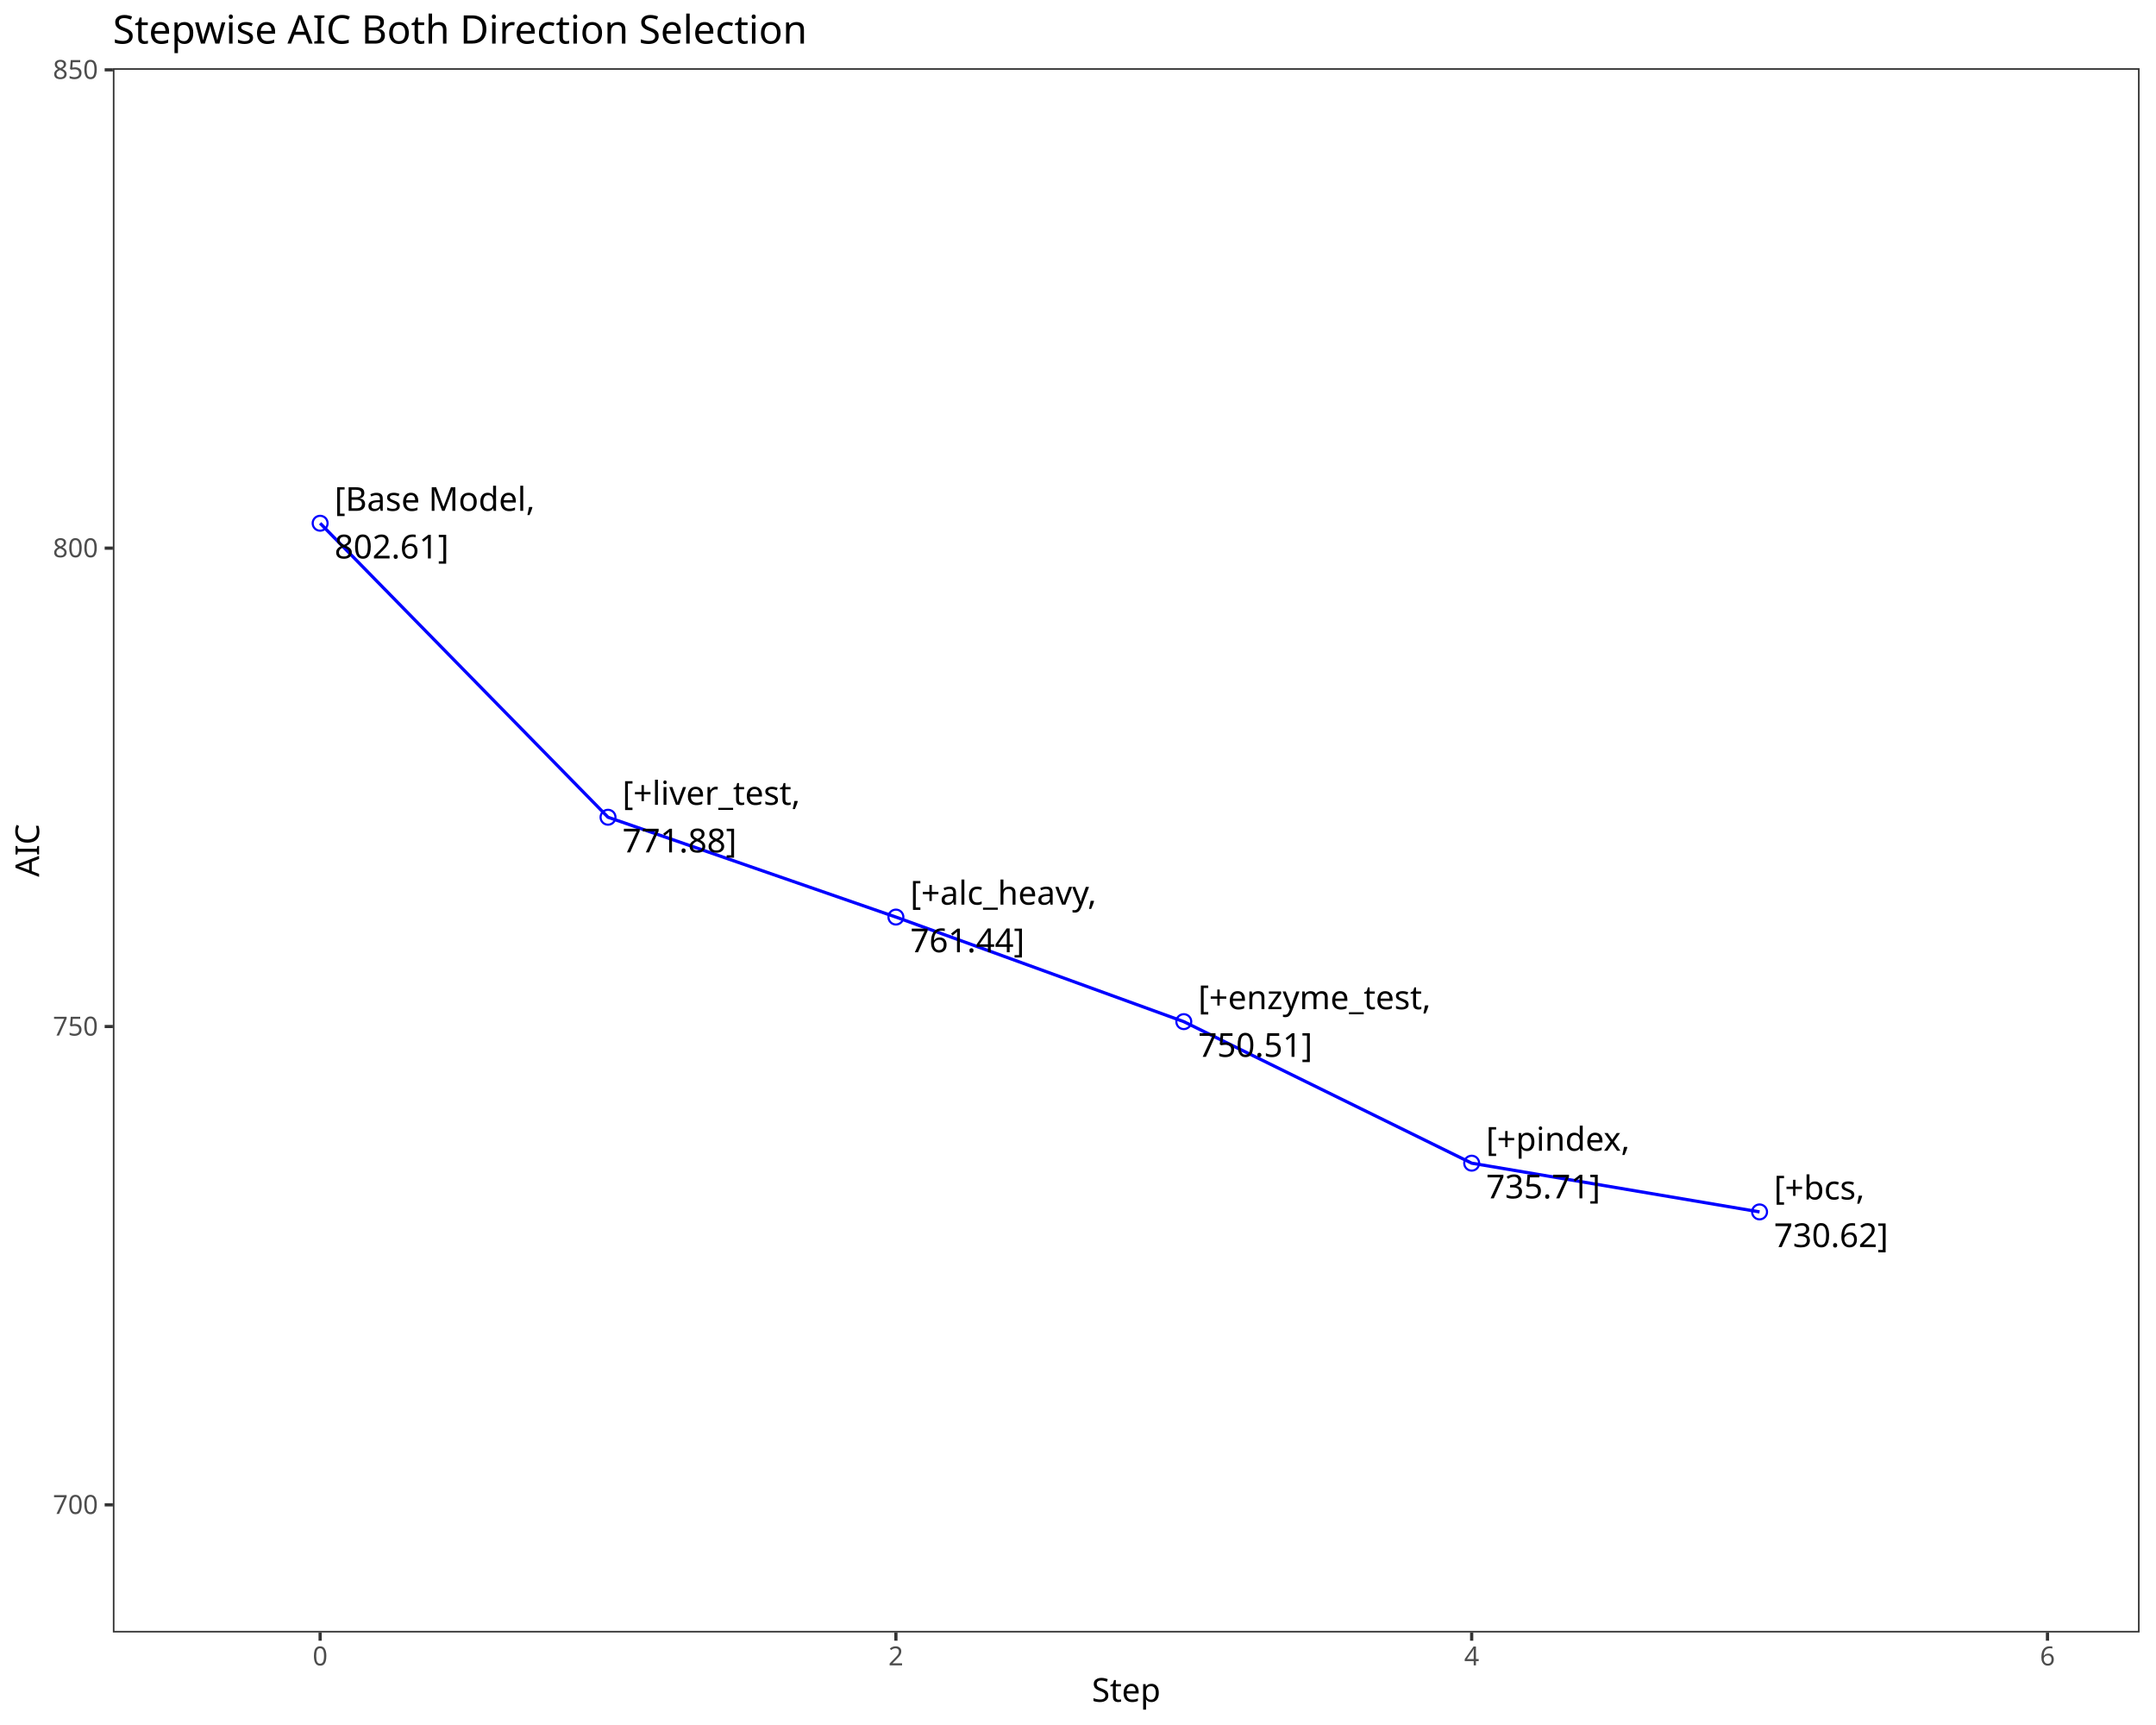
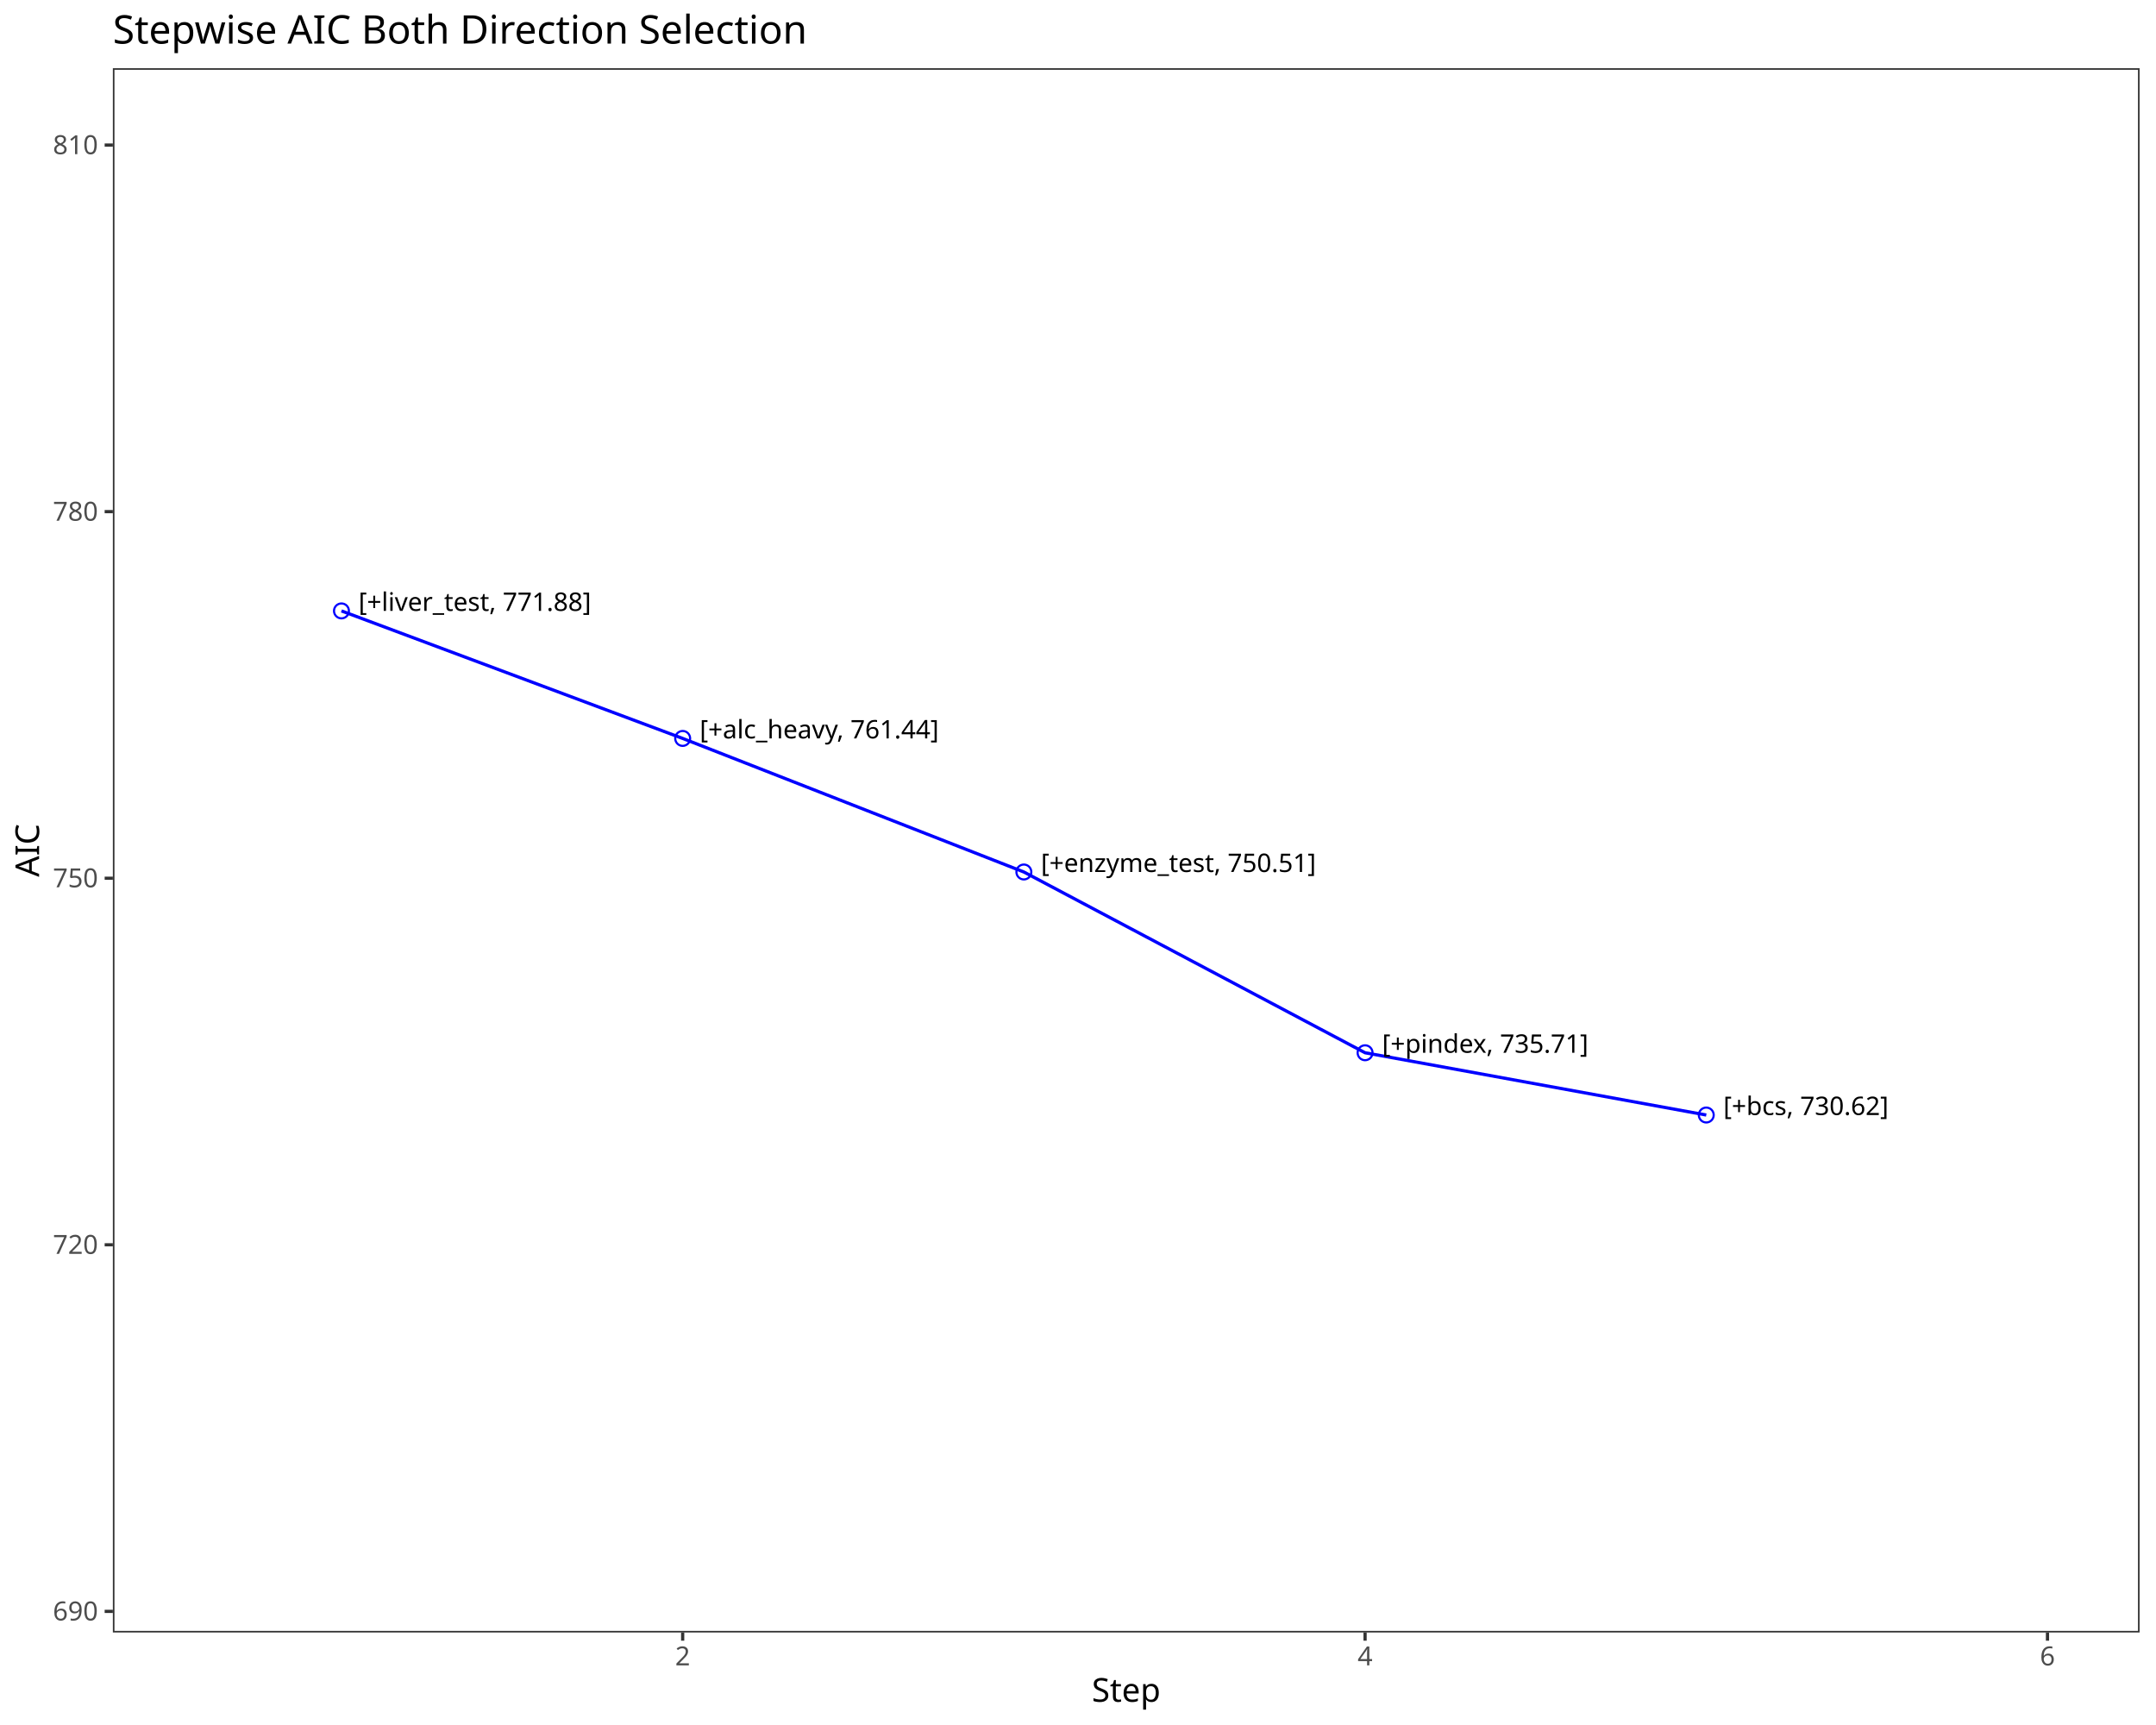
<svg xmlns="http://www.w3.org/2000/svg" class="svglite" data-engine-version="2.0" width="720.00pt" height="576.00pt" viewBox="0 0 720.00 576.00">
  <defs>
    <style type="text/css">
    .svglite line, .svglite polyline, .svglite polygon, .svglite path, .svglite rect, .svglite circle {
      fill: none;
      stroke: #000000;
      stroke-linecap: round;
      stroke-linejoin: round;
      stroke-miterlimit: 10.00;
    }
  </style>
  </defs>
  <rect width="100%" height="100%" style="stroke: none; fill: #FFFFFF;" />
  <defs>
    <clipPath id="cpMC4wMHw3MjAuMDB8MC4wMHw1NzYuMDA=">
      <rect x="0.00" y="0.00" width="720.00" height="576.00" />
    </clipPath>
  </defs>
  <g clip-path="url(#cpMC4wMHw3MjAuMDB8MC4wMHw1NzYuMDA=)">
    <rect x="0.00" y="0.00" width="720.00" height="576.00" style="stroke-width: 1.07; stroke: #FFFFFF; fill: #FFFFFF;" />
  </g>
  <defs>
    <clipPath id="cpMzcuNjl8NzE0LjUyfDIyLjc4fDU0NS4xMQ==">
      <rect x="37.69" y="22.78" width="676.83" height="522.33" />
    </clipPath>
  </defs>
  <g clip-path="url(#cpMzcuNjl8NzE0LjUyfDIyLjc4fDU0NS4xMQ==)">
    <rect x="37.69" y="22.78" width="676.83" height="522.33" style="stroke-width: 1.07; stroke: none; fill: #FFFFFF;" />
-     <polyline points="106.91,174.72 203.05,272.89 299.19,306.22 395.33,341.14 491.47,388.40 587.61,404.67 " style="stroke-width: 1.07; stroke: #0000FF; stroke-linecap: butt;" />
-     <circle cx="106.91" cy="174.72" r="2.49" style="stroke-width: 0.71; stroke: #0000FF;" />
-     <circle cx="203.05" cy="272.89" r="2.49" style="stroke-width: 0.71; stroke: #0000FF;" />
-     <circle cx="299.19" cy="306.22" r="2.49" style="stroke-width: 0.71; stroke: #0000FF;" />
-     <circle cx="395.33" cy="341.14" r="2.49" style="stroke-width: 0.71; stroke: #0000FF;" />
-     <circle cx="491.47" cy="388.40" r="2.49" style="stroke-width: 0.71; stroke: #0000FF;" />
-     <circle cx="587.61" cy="404.67" r="2.49" style="stroke-width: 0.71; stroke: #0000FF;" />
-     <text x="111.72" y="170.57" style="font-size: 11.04px; font-family: sans;" textLength="67.51px" lengthAdjust="spacingAndGlyphs">[Base Model, </text>
-     <text x="111.72" y="186.47" style="font-size: 11.04px; font-family: sans;" textLength="36.83px" lengthAdjust="spacingAndGlyphs">802.61]</text>
-     <text x="207.86" y="268.74" style="font-size: 11.04px; font-family: sans;" textLength="59.83px" lengthAdjust="spacingAndGlyphs">[+liver_test, </text>
-     <text x="207.86" y="284.63" style="font-size: 11.04px; font-family: sans;" textLength="36.83px" lengthAdjust="spacingAndGlyphs">771.88]</text>
-     <text x="304.00" y="302.07" style="font-size: 11.04px; font-family: sans;" textLength="65.38px" lengthAdjust="spacingAndGlyphs">[+alc_heavy, </text>
-     <text x="304.00" y="317.97" style="font-size: 11.04px; font-family: sans;" textLength="36.83px" lengthAdjust="spacingAndGlyphs">761.44]</text>
-     <text x="400.14" y="336.99" style="font-size: 11.04px; font-family: sans;" textLength="78.26px" lengthAdjust="spacingAndGlyphs">[+enzyme_test, </text>
-     <text x="400.14" y="352.89" style="font-size: 11.04px; font-family: sans;" textLength="36.83px" lengthAdjust="spacingAndGlyphs">750.51]</text>
-     <text x="496.28" y="384.25" style="font-size: 11.04px; font-family: sans;" textLength="48.19px" lengthAdjust="spacingAndGlyphs">[+pindex, </text>
-     <text x="496.28" y="400.15" style="font-size: 11.04px; font-family: sans;" textLength="36.83px" lengthAdjust="spacingAndGlyphs">735.71]</text>
-     <text x="592.42" y="400.52" style="font-size: 11.04px; font-family: sans;" textLength="32.84px" lengthAdjust="spacingAndGlyphs">[+bcs, </text>
-     <text x="592.42" y="416.42" style="font-size: 11.04px; font-family: sans;" textLength="36.83px" lengthAdjust="spacingAndGlyphs">730.62]</text>
+     <polyline points="114.03,203.99 227.98,246.57 341.92,291.17 455.87,351.53 569.81,372.32 " style="stroke-width: 1.07; stroke: #0000FF; stroke-linecap: butt;" />
+     <circle cx="114.03" cy="203.99" r="2.49" style="stroke-width: 0.71; stroke: #0000FF;" />
+     <circle cx="227.98" cy="246.57" r="2.49" style="stroke-width: 0.71; stroke: #0000FF;" />
+     <circle cx="341.92" cy="291.17" r="2.49" style="stroke-width: 0.71; stroke: #0000FF;" />
+     <circle cx="455.87" cy="351.53" r="2.49" style="stroke-width: 0.71; stroke: #0000FF;" />
+     <circle cx="569.81" cy="372.32" r="2.49" style="stroke-width: 0.71; stroke: #0000FF;" />
+     <text x="119.73" y="203.99" style="font-size: 8.54px; font-family: sans;" textLength="74.74px" lengthAdjust="spacingAndGlyphs">[+liver_test, 771.88]</text>
+     <text x="233.67" y="246.57" style="font-size: 8.54px; font-family: sans;" textLength="79.03px" lengthAdjust="spacingAndGlyphs">[+alc_heavy, 761.44]</text>
+     <text x="347.62" y="291.17" style="font-size: 8.54px; font-family: sans;" textLength="88.99px" lengthAdjust="spacingAndGlyphs">[+enzyme_test, 750.51]</text>
+     <text x="461.56" y="351.53" style="font-size: 8.54px; font-family: sans;" textLength="65.74px" lengthAdjust="spacingAndGlyphs">[+pindex, 735.71]</text>
+     <text x="575.51" y="372.32" style="font-size: 8.54px; font-family: sans;" textLength="53.87px" lengthAdjust="spacingAndGlyphs">[+bcs, 730.62]</text>
    <rect x="37.69" y="22.78" width="676.83" height="522.33" style="stroke-width: 1.07; stroke: #333333;" />
  </g>
  <g clip-path="url(#cpMC4wMHw3MjAuMDB8MC4wMHw1NzYuMDA=)">
-     <text x="32.76" y="505.52" text-anchor="end" style="font-size: 8.80px; fill: #4D4D4D; font-family: sans;" textLength="14.68px" lengthAdjust="spacingAndGlyphs">700</text>
-     <text x="32.76" y="345.79" text-anchor="end" style="font-size: 8.80px; fill: #4D4D4D; font-family: sans;" textLength="14.68px" lengthAdjust="spacingAndGlyphs">750</text>
-     <text x="32.76" y="186.07" text-anchor="end" style="font-size: 8.80px; fill: #4D4D4D; font-family: sans;" textLength="14.68px" lengthAdjust="spacingAndGlyphs">800</text>
-     <text x="32.76" y="26.35" text-anchor="end" style="font-size: 8.80px; fill: #4D4D4D; font-family: sans;" textLength="14.68px" lengthAdjust="spacingAndGlyphs">850</text>
-     <polyline points="34.95,502.49 37.69,502.49 " style="stroke-width: 1.07; stroke: #333333; stroke-linecap: butt;" />
-     <polyline points="34.95,342.77 37.69,342.77 " style="stroke-width: 1.07; stroke: #333333; stroke-linecap: butt;" />
-     <polyline points="34.95,183.04 37.69,183.04 " style="stroke-width: 1.07; stroke: #333333; stroke-linecap: butt;" />
-     <polyline points="34.95,23.32 37.69,23.32 " style="stroke-width: 1.07; stroke: #333333; stroke-linecap: butt;" />
-     <polyline points="106.91,547.85 106.91,545.11 " style="stroke-width: 1.07; stroke: #333333; stroke-linecap: butt;" />
-     <polyline points="299.19,547.85 299.19,545.11 " style="stroke-width: 1.07; stroke: #333333; stroke-linecap: butt;" />
-     <polyline points="491.47,547.85 491.47,545.11 " style="stroke-width: 1.07; stroke: #333333; stroke-linecap: butt;" />
+     <text x="32.76" y="541.08" text-anchor="end" style="font-size: 8.80px; fill: #4D4D4D; font-family: sans;" textLength="14.68px" lengthAdjust="spacingAndGlyphs">690</text>
+     <text x="32.76" y="418.68" text-anchor="end" style="font-size: 8.80px; fill: #4D4D4D; font-family: sans;" textLength="14.68px" lengthAdjust="spacingAndGlyphs">720</text>
+     <text x="32.76" y="296.28" text-anchor="end" style="font-size: 8.80px; fill: #4D4D4D; font-family: sans;" textLength="14.68px" lengthAdjust="spacingAndGlyphs">750</text>
+     <text x="32.76" y="173.87" text-anchor="end" style="font-size: 8.80px; fill: #4D4D4D; font-family: sans;" textLength="14.68px" lengthAdjust="spacingAndGlyphs">780</text>
+     <text x="32.76" y="51.47" text-anchor="end" style="font-size: 8.80px; fill: #4D4D4D; font-family: sans;" textLength="14.68px" lengthAdjust="spacingAndGlyphs">810</text>
+     <polyline points="34.95,538.06 37.69,538.06 " style="stroke-width: 1.07; stroke: #333333; stroke-linecap: butt;" />
+     <polyline points="34.95,415.65 37.69,415.65 " style="stroke-width: 1.07; stroke: #333333; stroke-linecap: butt;" />
+     <polyline points="34.95,293.25 37.69,293.25 " style="stroke-width: 1.07; stroke: #333333; stroke-linecap: butt;" />
+     <polyline points="34.95,170.84 37.69,170.84 " style="stroke-width: 1.07; stroke: #333333; stroke-linecap: butt;" />
+     <polyline points="34.95,48.44 37.69,48.44 " style="stroke-width: 1.07; stroke: #333333; stroke-linecap: butt;" />
+     <polyline points="227.98,547.85 227.98,545.11 " style="stroke-width: 1.07; stroke: #333333; stroke-linecap: butt;" />
+     <polyline points="455.87,547.85 455.87,545.11 " style="stroke-width: 1.07; stroke: #333333; stroke-linecap: butt;" />
    <polyline points="683.76,547.85 683.76,545.11 " style="stroke-width: 1.07; stroke: #333333; stroke-linecap: butt;" />
-     <text x="106.91" y="556.10" text-anchor="middle" style="font-size: 8.80px; fill: #4D4D4D; font-family: sans;" textLength="4.89px" lengthAdjust="spacingAndGlyphs">0</text>
-     <text x="299.19" y="556.10" text-anchor="middle" style="font-size: 8.80px; fill: #4D4D4D; font-family: sans;" textLength="4.89px" lengthAdjust="spacingAndGlyphs">2</text>
-     <text x="491.47" y="556.10" text-anchor="middle" style="font-size: 8.80px; fill: #4D4D4D; font-family: sans;" textLength="4.89px" lengthAdjust="spacingAndGlyphs">4</text>
+     <text x="227.98" y="556.10" text-anchor="middle" style="font-size: 8.80px; fill: #4D4D4D; font-family: sans;" textLength="4.89px" lengthAdjust="spacingAndGlyphs">2</text>
+     <text x="455.87" y="556.10" text-anchor="middle" style="font-size: 8.80px; fill: #4D4D4D; font-family: sans;" textLength="4.89px" lengthAdjust="spacingAndGlyphs">4</text>
    <text x="683.76" y="556.10" text-anchor="middle" style="font-size: 8.80px; fill: #4D4D4D; font-family: sans;" textLength="4.89px" lengthAdjust="spacingAndGlyphs">6</text>
    <text x="376.10" y="568.24" text-anchor="middle" style="font-size: 11.00px; font-family: sans;" textLength="22.63px" lengthAdjust="spacingAndGlyphs">Step</text>
    <text transform="translate(13.05,283.95) rotate(-90)" text-anchor="middle" style="font-size: 11.00px; font-family: sans;" textLength="18.34px" lengthAdjust="spacingAndGlyphs">AIC</text>
    <text x="37.69" y="14.56" style="font-size: 13.20px; font-family: sans;" textLength="223.80px" lengthAdjust="spacingAndGlyphs">Stepwise AIC Both Direction Selection</text>
  </g>
</svg>
